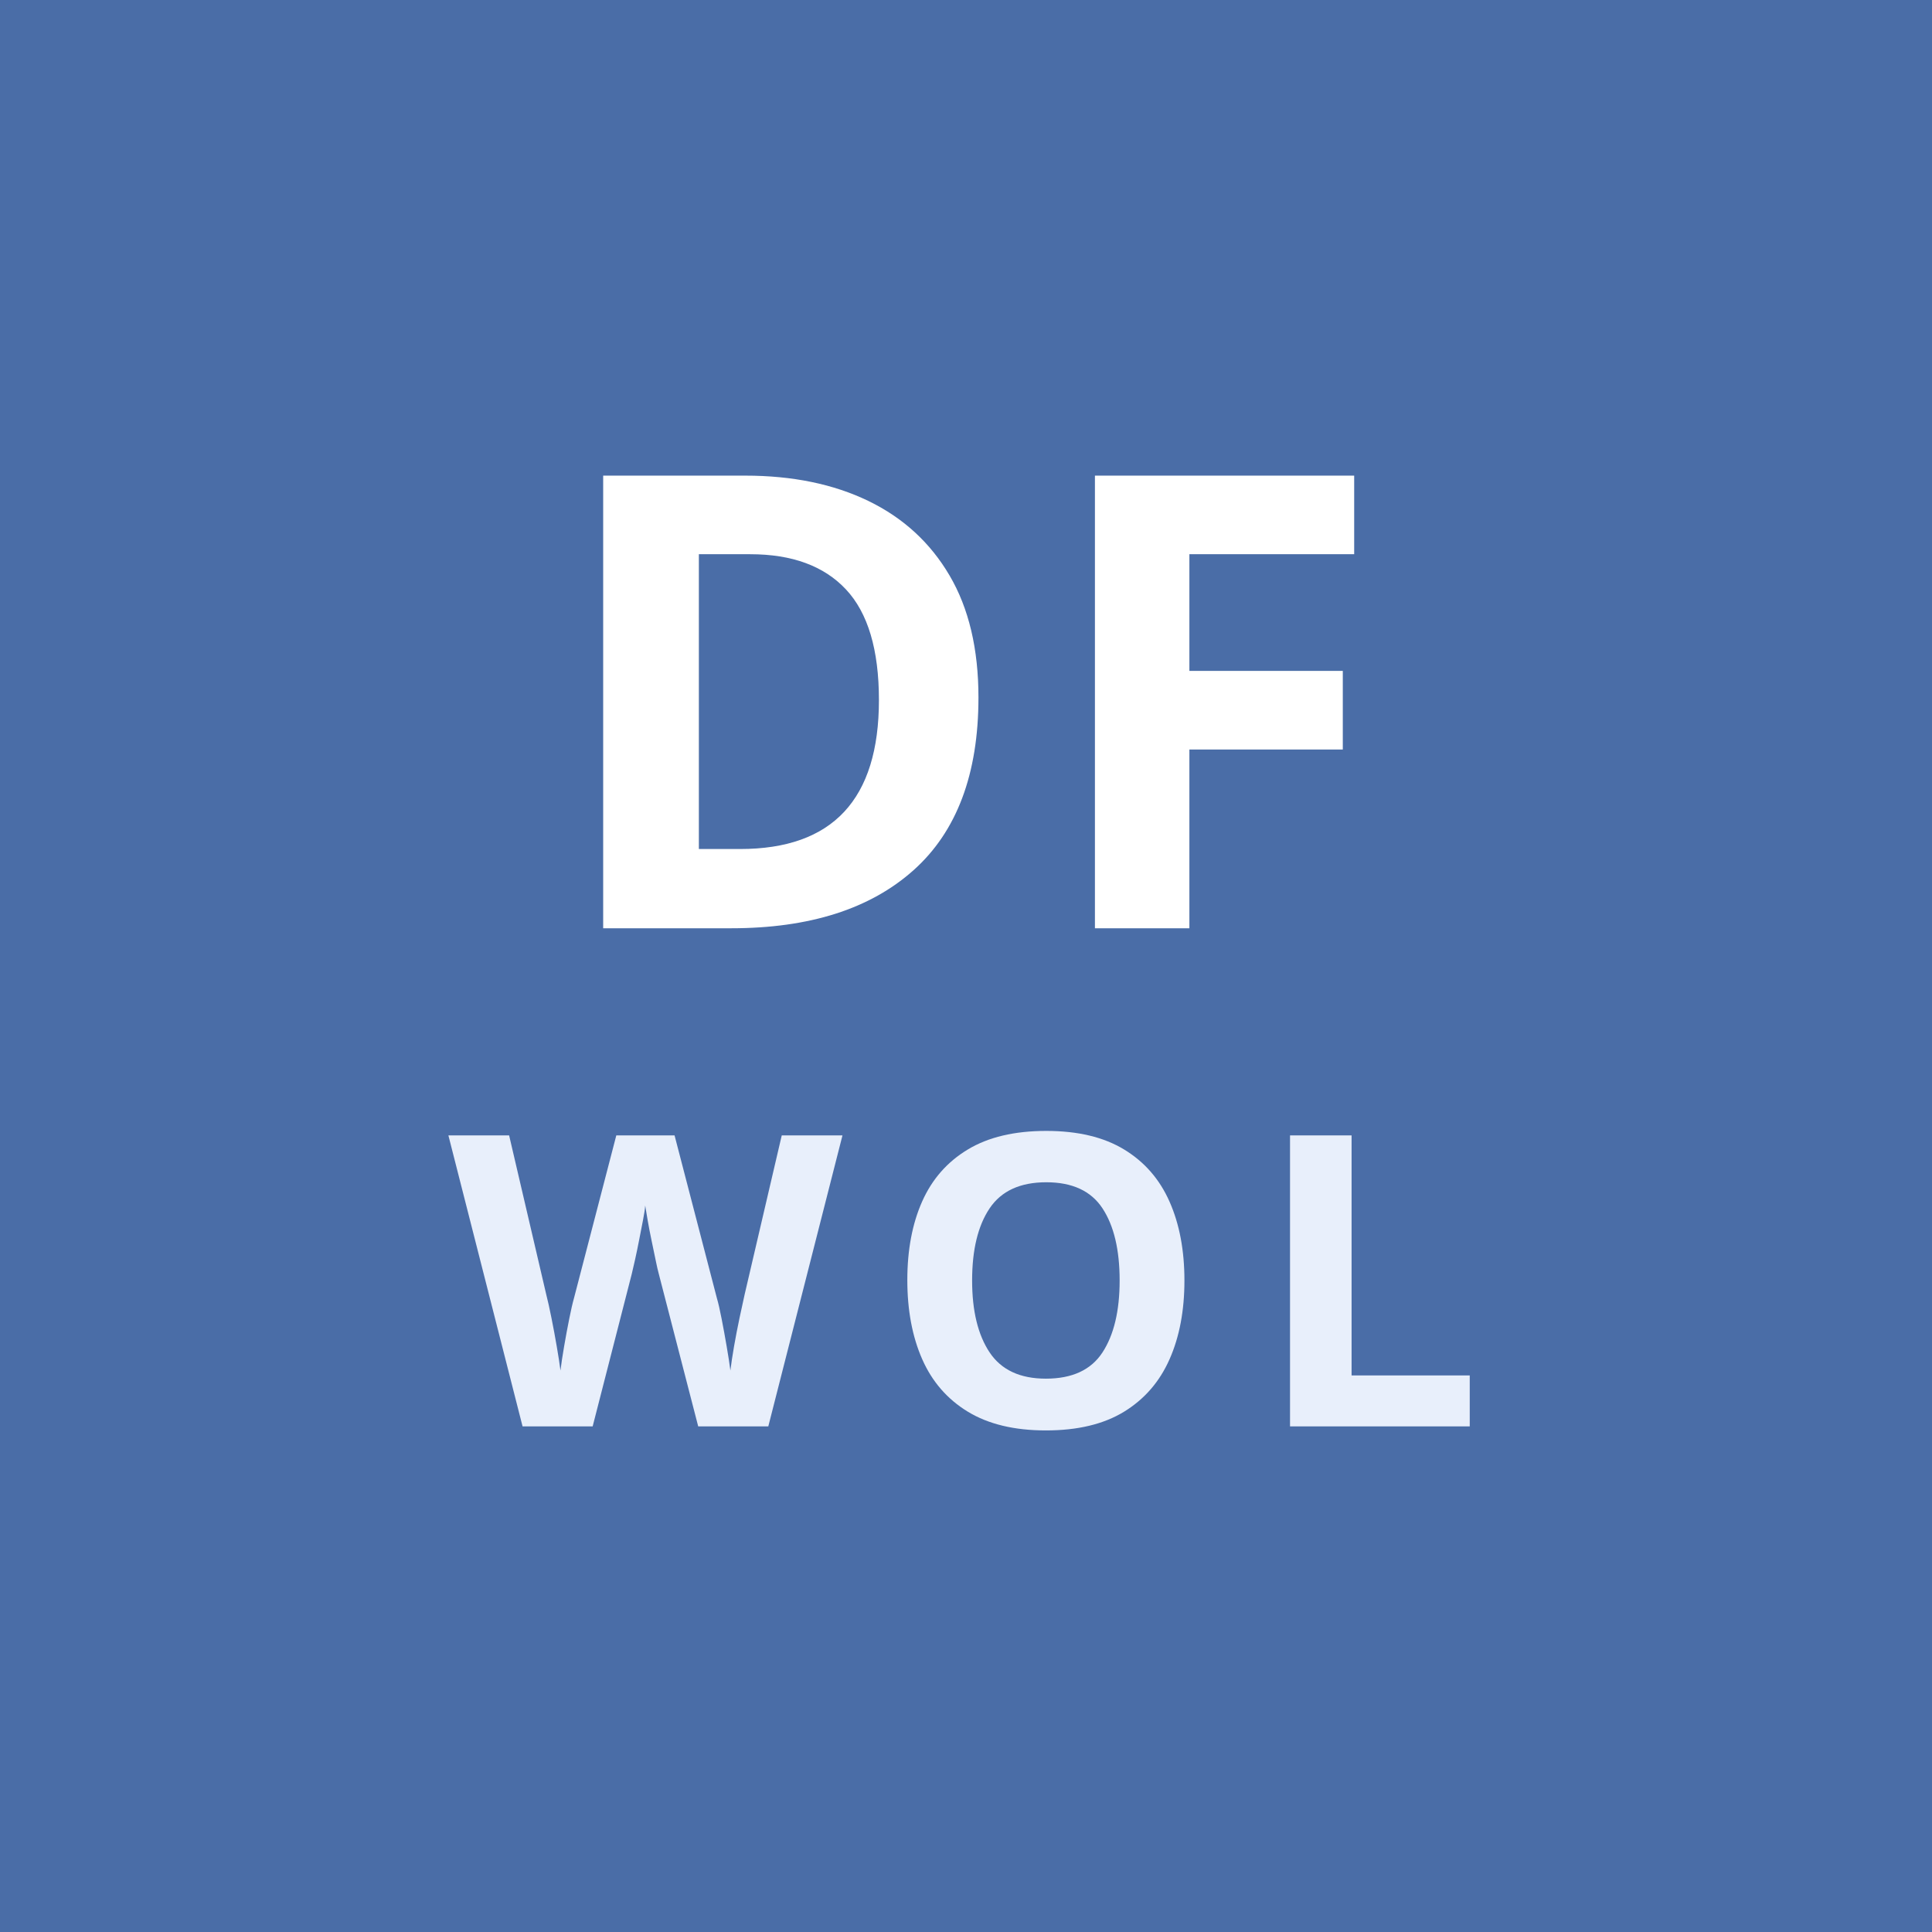
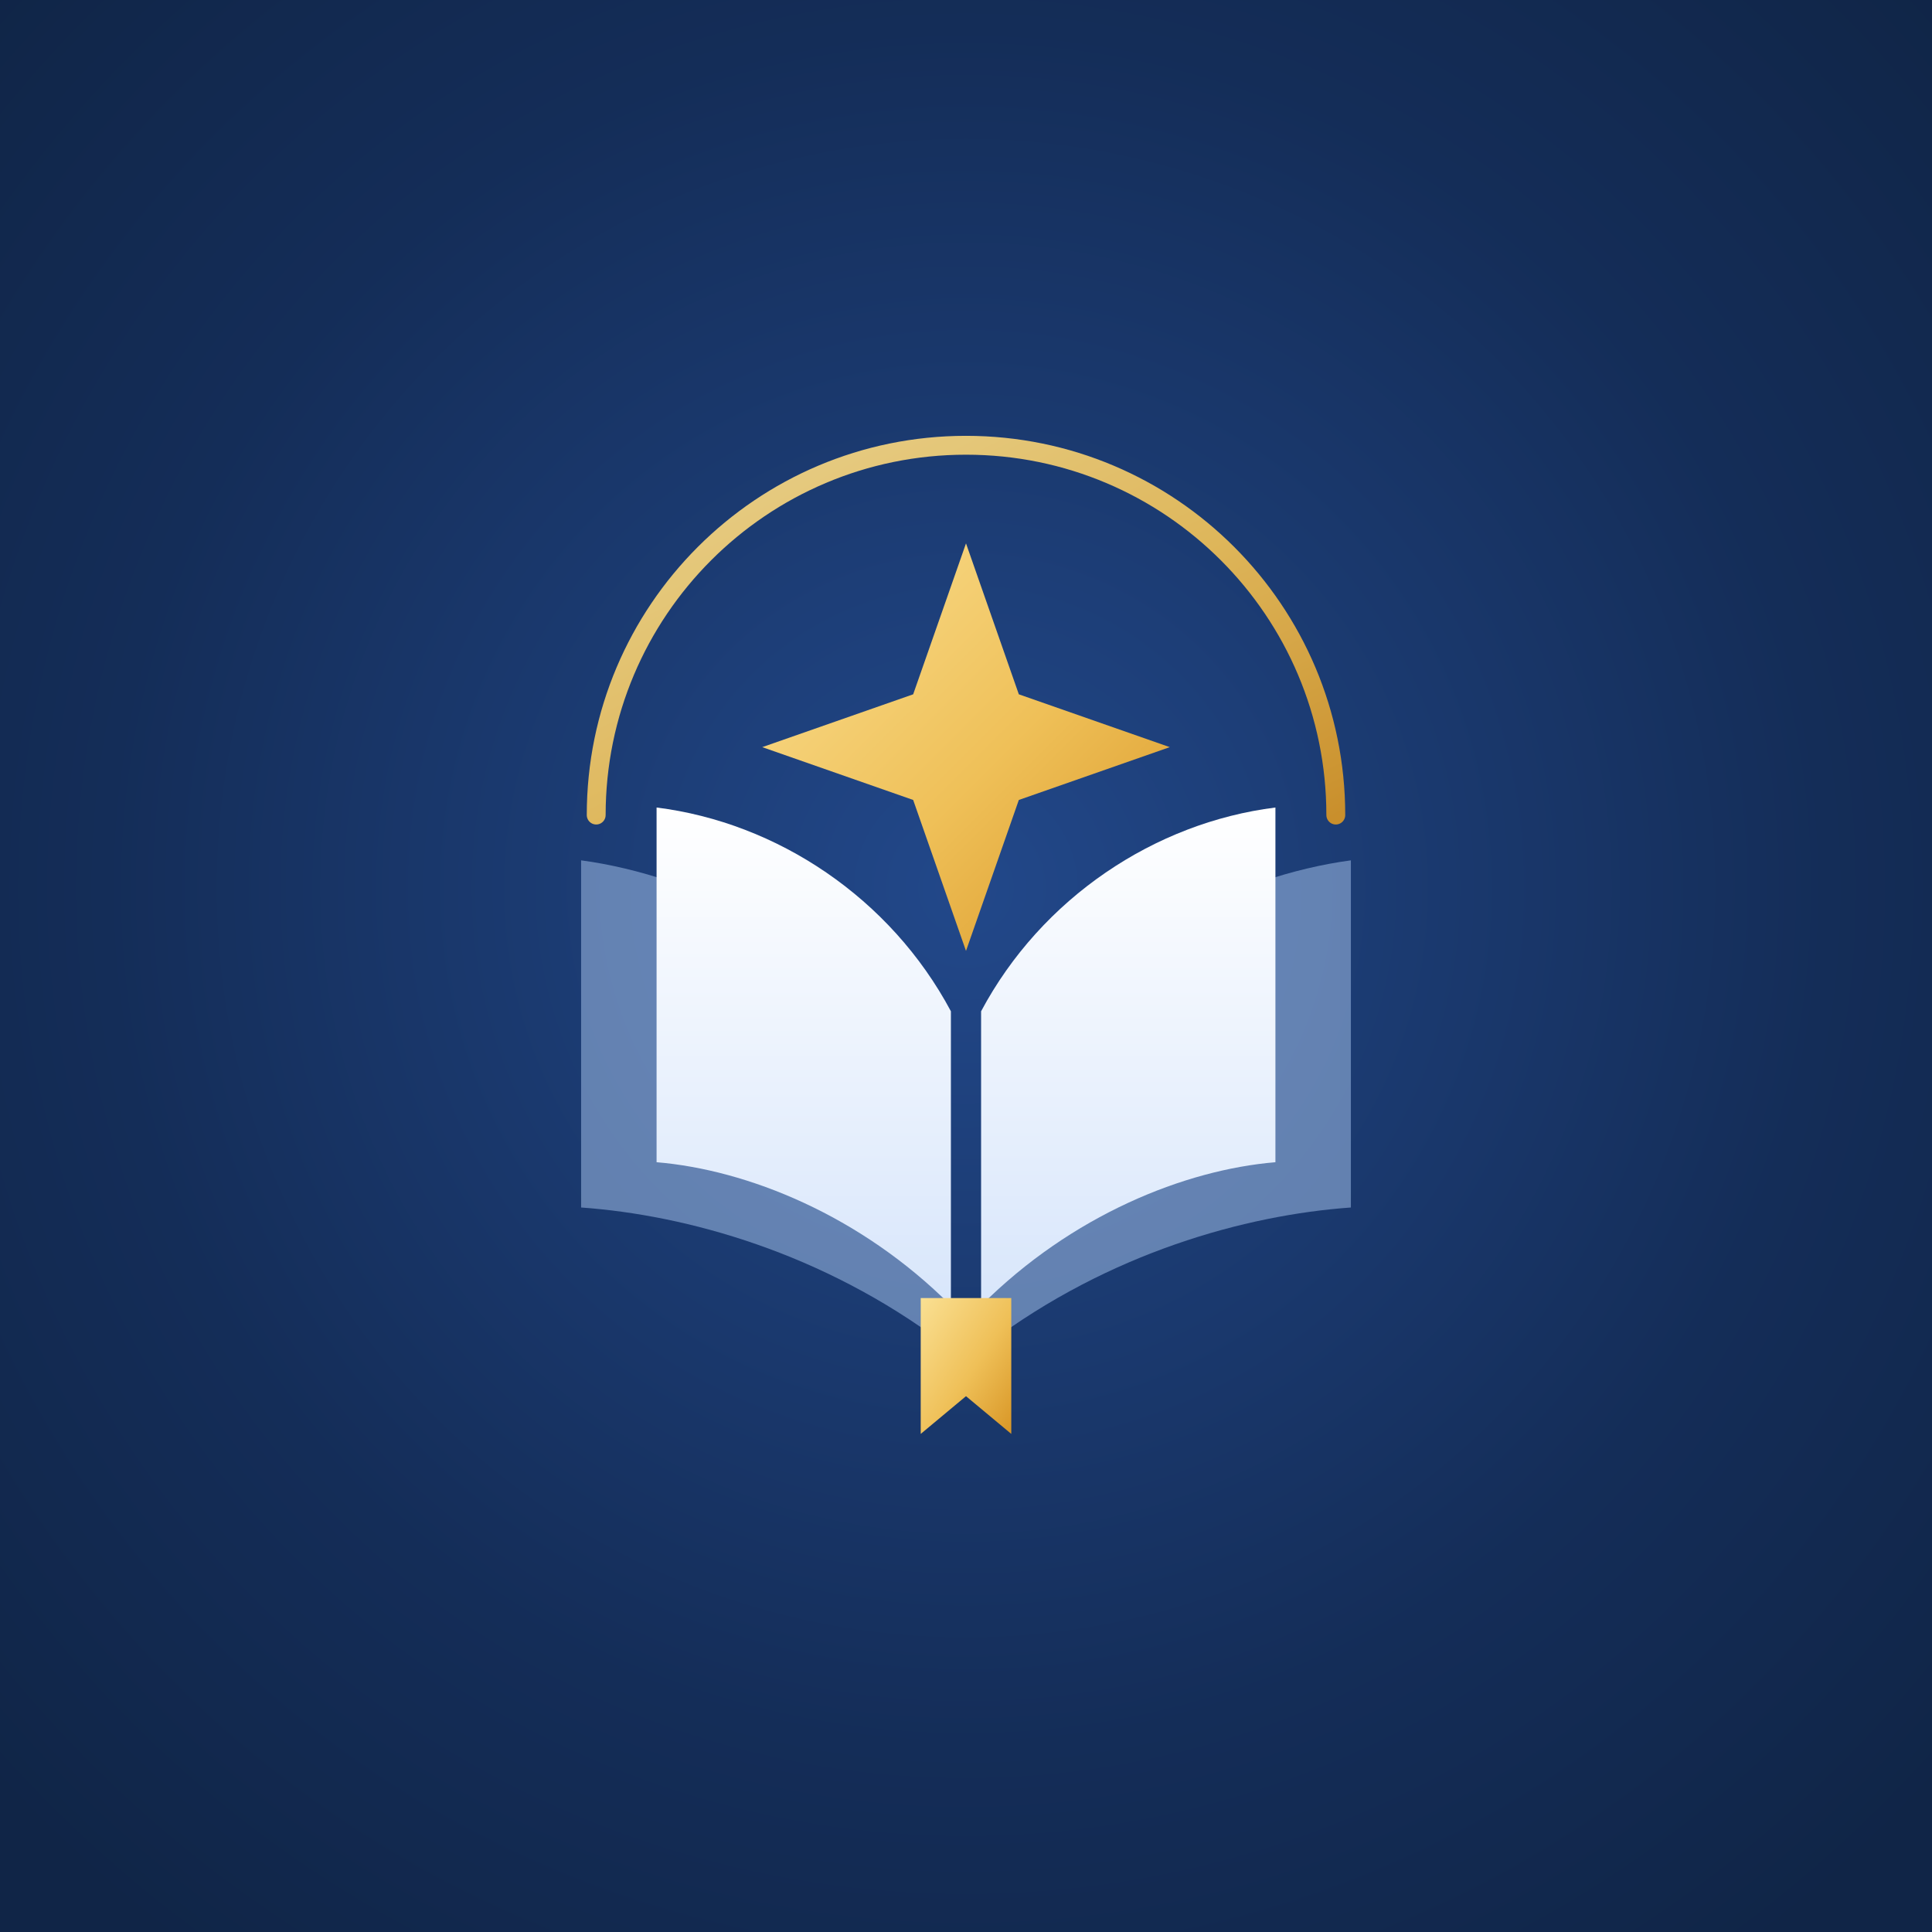
<svg xmlns="http://www.w3.org/2000/svg" viewBox="0 0 512 512" fill="none">
-   <rect width="512" height="512" fill="#4a6da7" />
-   <text x="256" y="246" text-anchor="middle" fill="#ffffff" font-family="Noto Sans, Arial, sans-serif" font-weight="700" font-size="168" letter-spacing="6">DF</text>
-   <text x="256" y="378" text-anchor="middle" fill="#e8effb" font-family="Noto Sans, Arial, sans-serif" font-weight="700" font-size="108" letter-spacing="12">WOL</text>
+   <defs>
+     <radialGradient id="dfwolBg" cx="50%" cy="46%" r="68%">
+       <stop offset="0%" stop-color="#22488a" />
+       <stop offset="65%" stop-color="#142d58" />
+       <stop offset="100%" stop-color="#102547" />
+     </radialGradient>
+     <linearGradient id="goldStar" x1="0%" y1="0%" x2="100%" y2="100%">
+       <stop offset="0%" stop-color="#fae093" />
+       <stop offset="55%" stop-color="#efc058" />
+       <stop offset="100%" stop-color="#d89626" />
+     </linearGradient>
+     <linearGradient id="pageWhite" x1="0%" y1="0%" x2="0%" y2="100%">
+       <stop offset="0%" stop-color="#ffffff" />
+       <stop offset="100%" stop-color="#d8e6fb" />
+     </linearGradient>
+   </defs>
+   <rect width="512" height="512" fill="url(#dfwolBg)" />
+   <path d="M158 216 A98 98 0 0 1 354 216" stroke="url(#goldStar)" stroke-width="5" stroke-linecap="round" opacity="0.92" />
+   <path d="M256 144 L270 184 L310 198 L270 212 L256 252 L242 212 L202 198 L242 184 Z" fill="url(#goldStar)" />
+   <path d="M154 228 C184 232 222 250 250 284 L250 356 C218 332 182 322 154 320 Z" fill="#9fbbe6" opacity="0.55" />
+   <path d="M358 228 C328 232 290 250 262 284 L262 356 C294 332 330 322 358 320 Z" fill="#9fbbe6" opacity="0.55" />
+   <path d="M174 214 C206 218 236 238 252 268 L252 346 C228 322 198 310 174 308 Z" fill="url(#pageWhite)" />
+   <path d="M338 214 C306 218 276 238 260 268 L260 346 C284 322 314 310 338 308 Z" fill="url(#pageWhite)" />
+   <path d="M244 344 L268 344 L268 380 L256 370 L244 380 Z" fill="url(#goldStar)" />
</svg>
